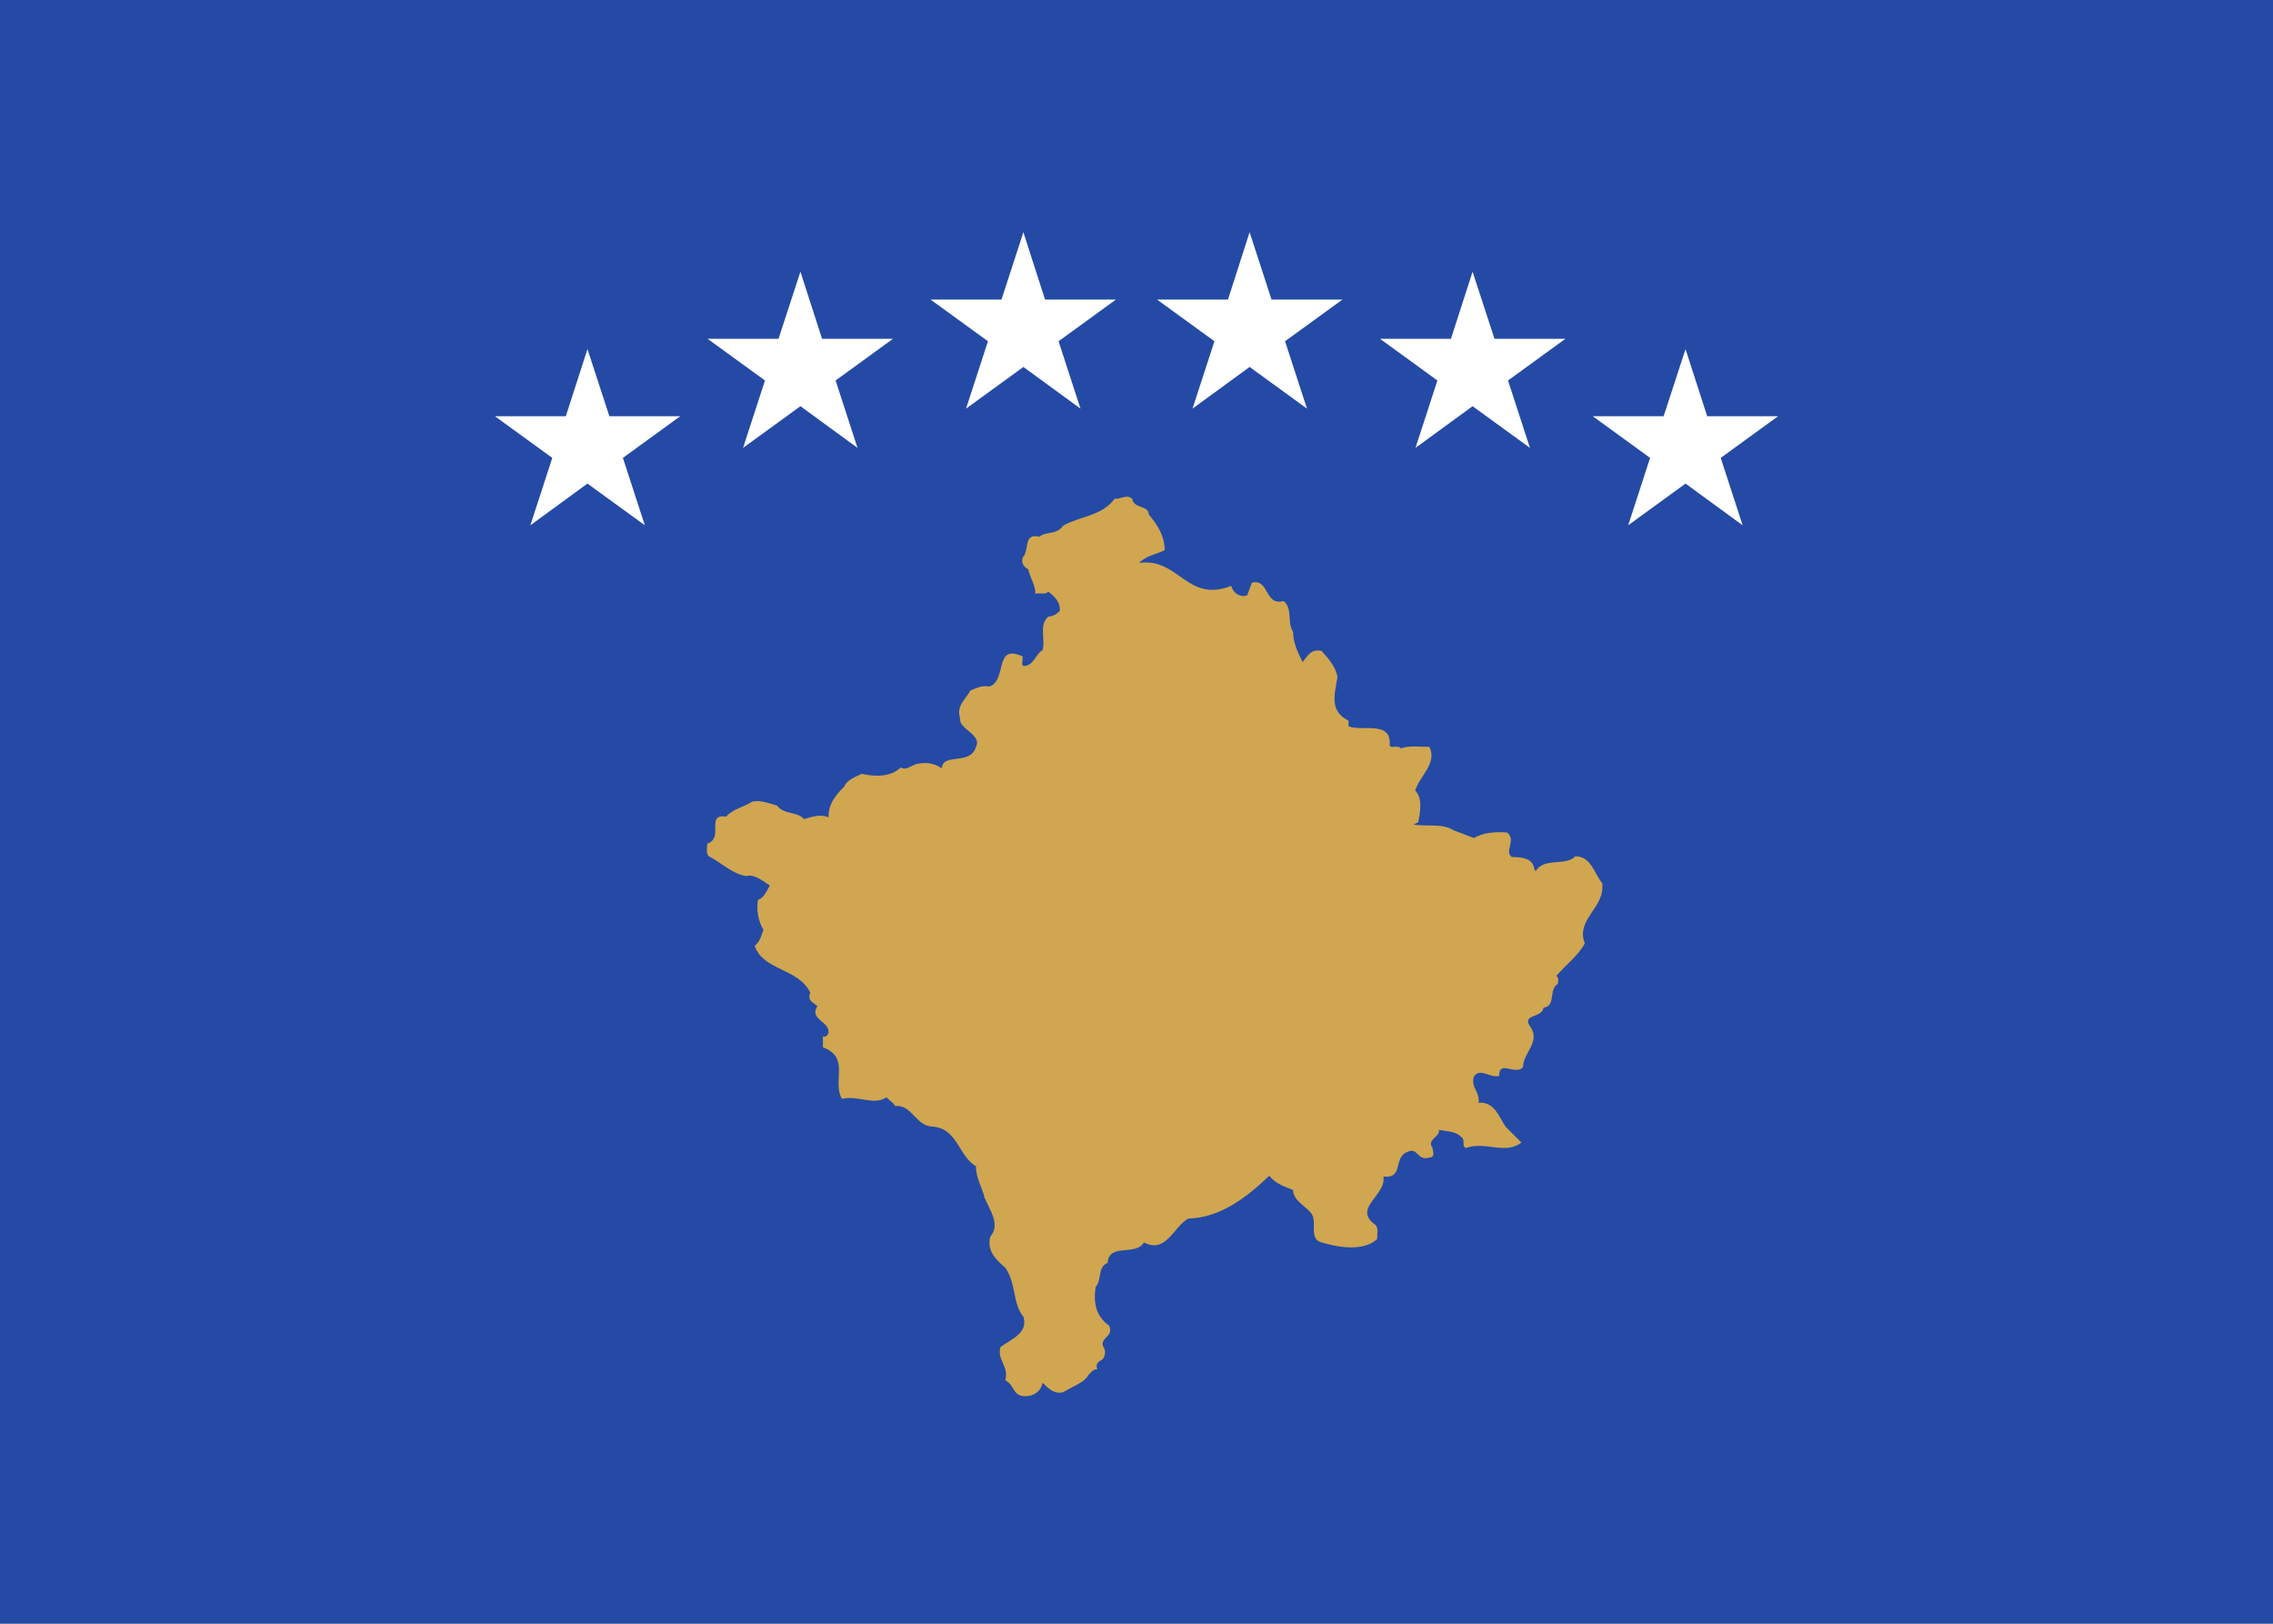
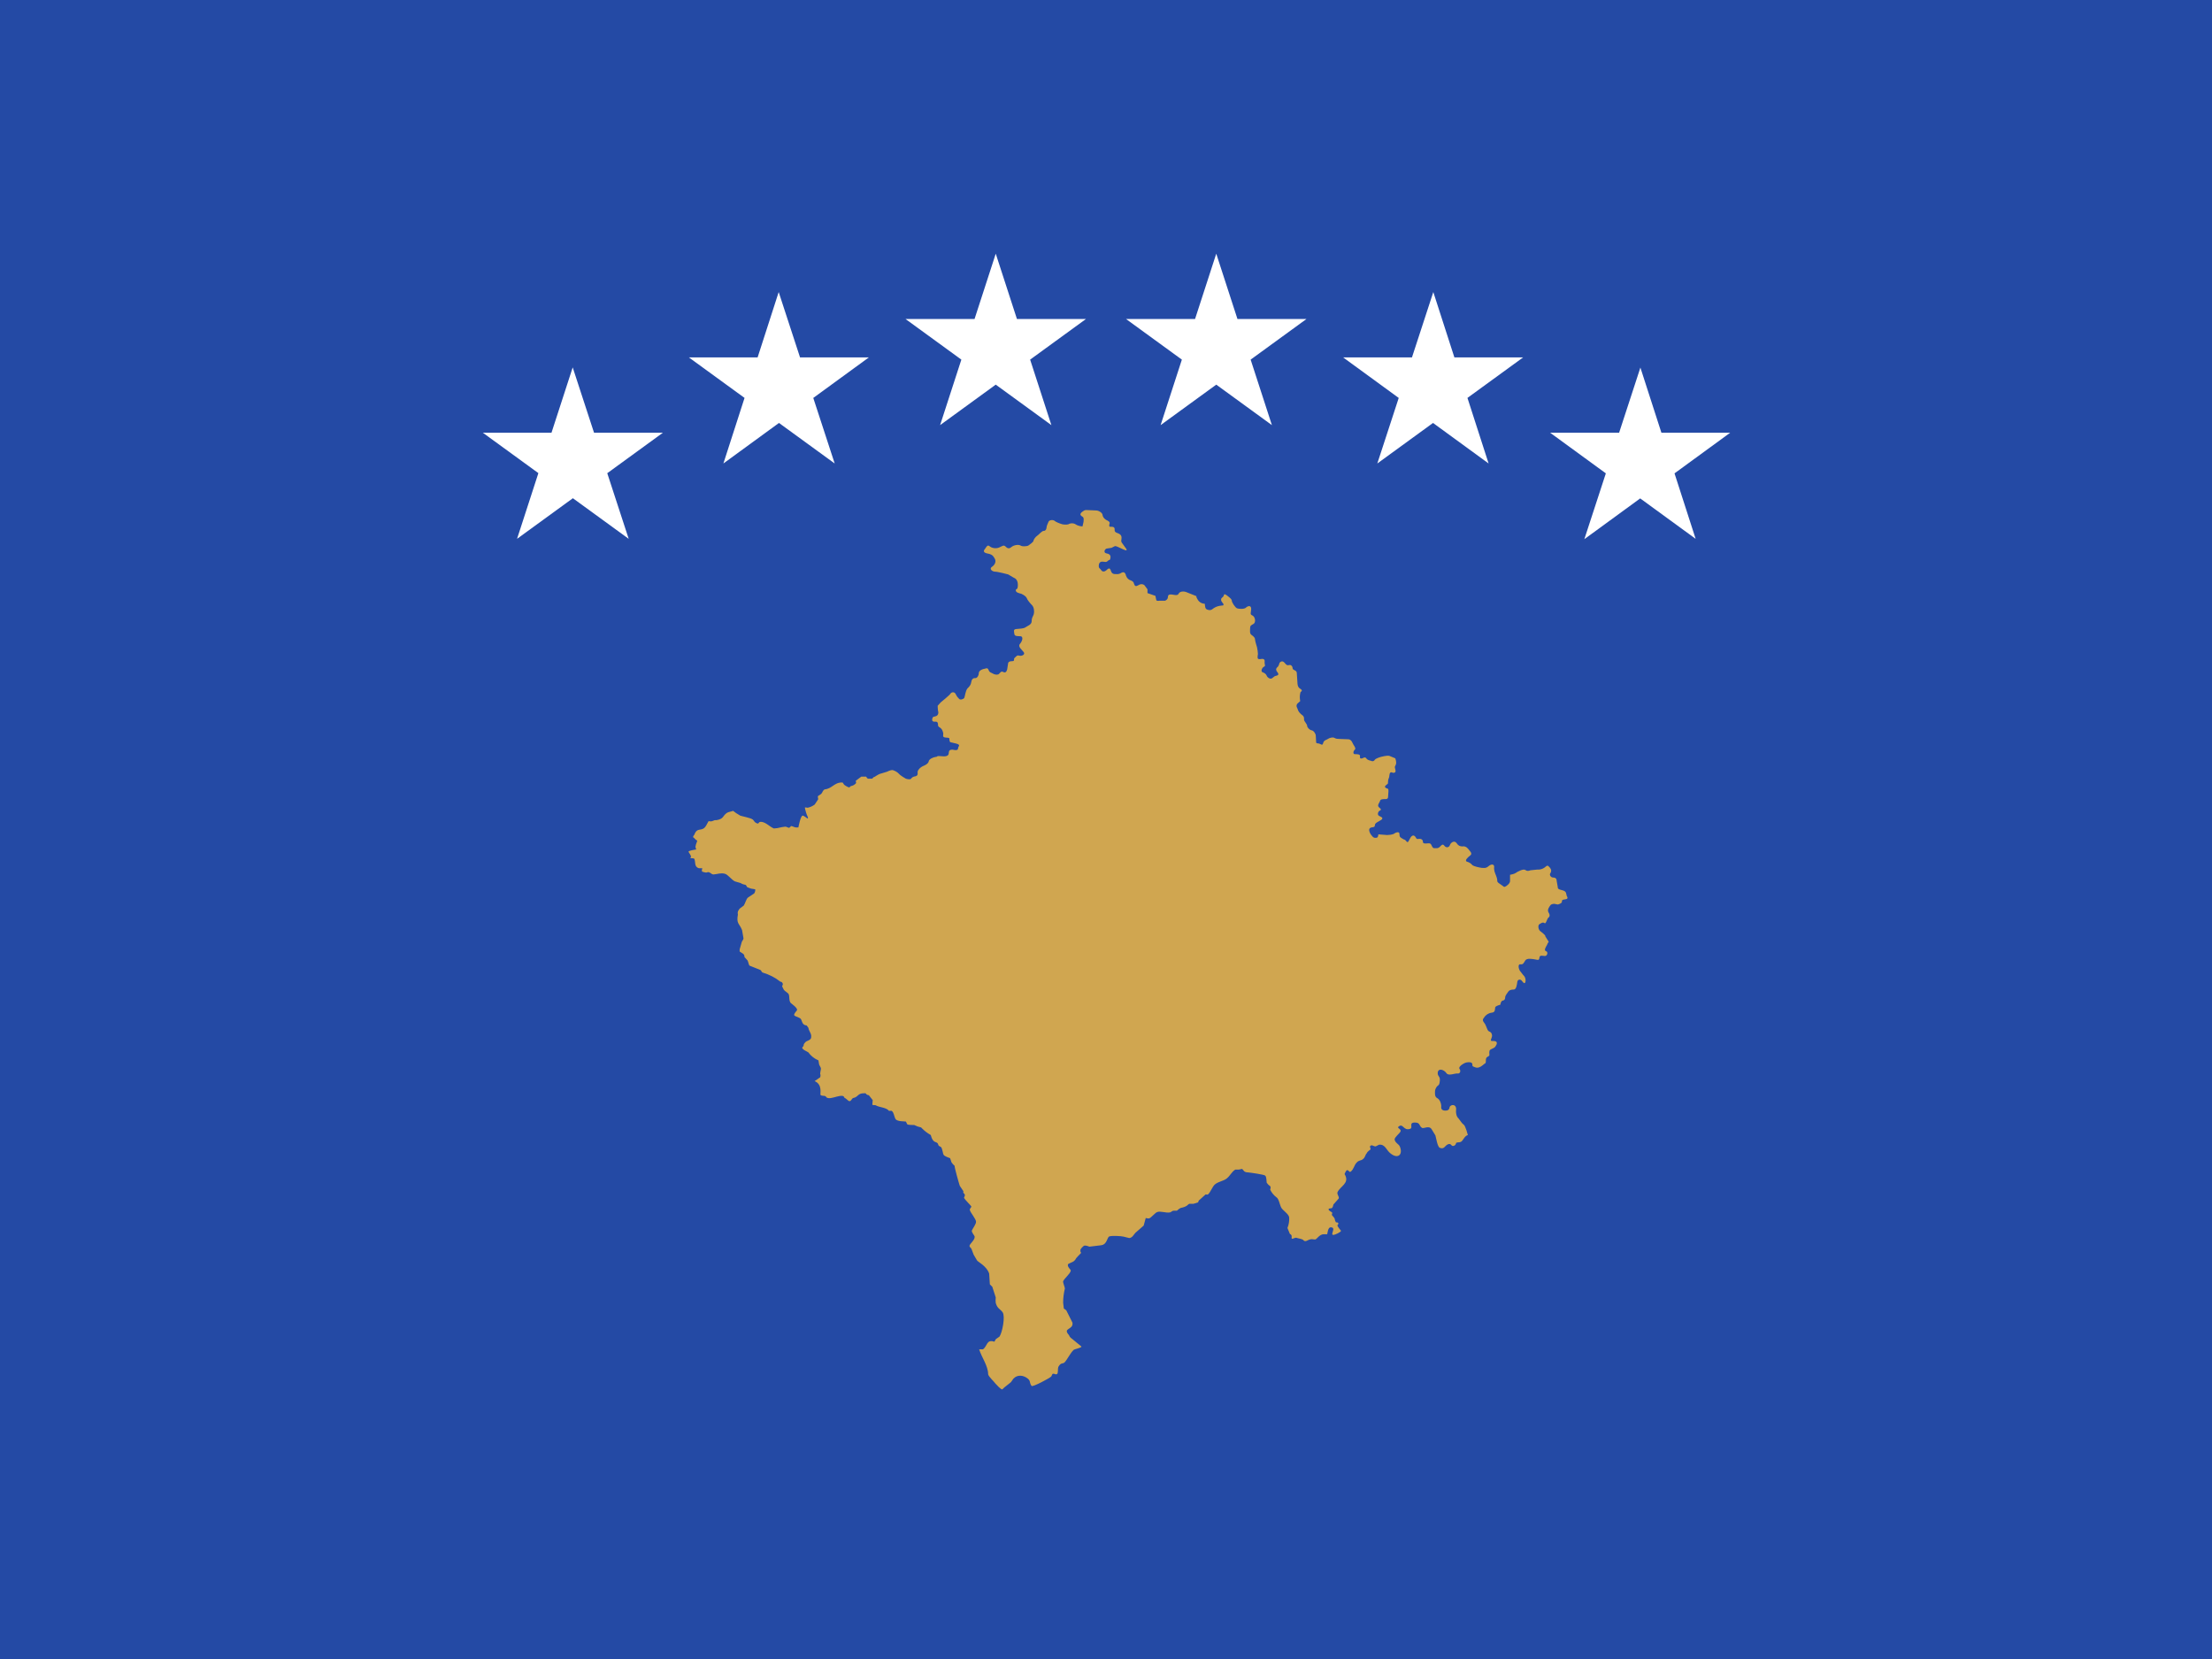
- <svg xmlns="http://www.w3.org/2000/svg" height="600" width="840" version="1.1" id="svg18">
-   <defs id="defs3" />
-   <g id="g132">
-     <path id="path5" fill="#244aa5" d="m0 0h840v600h-840z" />
-     <path id="path26" d="m 424.541,190.135 c 3.514,4.102 5.867,8.2 5.867,13.185 -2.951,1.459 -7.028,2.055 -9.381,4.691 14.651,-2.056 17.57,14.934 33.979,8.487 0.596,2.353 2.949,4.406 5.866,3.519 l 1.757,-4.679 c 6.432,-1.757 4.675,8.784 11.732,6.729 3.517,2.934 1.164,7.907 3.517,11.436 0,4.094 1.758,7.609 3.513,11.122 1.758,-2.04 2.919,-4.973 7.028,-4.094 2.919,3.216 5.272,6.15 5.865,9.663 -1.19,6.745 -2.948,12.597 4.08,16.11 v 2.055 c 4.706,2.055 15.248,-2.055 15.248,6.15 -0.598,2.934 2.918,0.298 4.109,2.055 2.919,-1.176 7.028,-0.58 10.541,-0.58 2.919,6.15 -3.513,10.541 -5.271,16.11 2.918,2.919 1.757,8.204 1.161,11.702 l -1.758,0.879 c 4.675,0.878 10.541,-0.565 14.652,2.071 l 7.624,2.918 c 3.513,-2.039 7.594,-2.352 12.298,-2.039 3.514,2.636 -1.191,7.028 1.758,9.067 4.11,0 7.624,0.597 8.188,4.111 l 0.596,1.16 c 2.919,-5.272 11.138,-1.758 14.652,-5.553 5.866,0 7.027,6.432 9.944,9.947 1.193,9.097 -9.944,13.209 -6.431,22.275 -2.353,4.391 -7.028,7.907 -10.541,12.016 1.16,0.596 0.564,2.04 0.564,2.918 -3.513,2.072 -0.564,8.22 -5.271,8.787 -0.565,3.826 -7.593,2.352 -5.271,6.461 4.705,6.15 -2.322,9.947 -2.322,15.53 -2.95,3.231 -8.816,-2.95 -8.816,3.231 -3.514,0.878 -7.028,-3.231 -9.35,0.283 -1.191,4.11 2.322,5.553 1.757,9.663 5.836,-0.597 7.594,5.271 9.947,8.785 l 5.866,5.866 c -5.866,4.675 -13.491,-0.597 -20.52,2.038 -1.757,-0.878 0,-3.2 -1.757,-4.078 -1.757,-2.072 -5.271,-2.072 -8.188,-2.637 0.565,2.637 -4.706,3.514 -2.353,6.714 0,0.878 1.16,3.514 -1.161,3.514 -4.706,1.475 -4.109,-4.078 -8.22,-2.04 -5.271,2.04 -1.16,9.947 -8.784,9.067 1.16,7.06 -11.703,11.735 -2.919,17.884 1.16,1.161 0.565,3.513 0.565,5.271 -5.272,4.706 -14.622,2.95 -20.488,1.191 -4.706,-1.191 -1.757,-7.059 -3.513,-10.259 -1.757,-2.949 -7.028,-4.988 -7.028,-9.098 -3.517,-1.445 -6.463,-2.351 -8.816,-5.272 -8.188,7.907 -18.163,15.53 -29.868,15.813 -5.271,2.635 -8.219,13.21 -16.409,8.815 -3.216,5.273 -12.895,0 -13.476,7.595 -3.812,1.474 -2.055,6.462 -4.391,8.784 -0.879,5.866 0,10.855 4.972,14.37 2.055,4.391 -4.393,4.391 -1.757,8.503 0.597,1.444 0,3.513 -0.878,4.109 -1.757,0.878 -2.337,1.758 -1.757,3.514 -1.459,0 -2.053,0.878 -3.216,2.039 -1.475,2.919 -6.15,4.393 -9.381,6.432 -3.216,0.878 -5.569,-1.444 -7.609,-3.513 -0.597,3.231 -3.231,4.988 -6.447,4.988 -4.691,0 -3.812,-4.11 -7.326,-5.866 1.459,-5.272 -3.231,-7.594 -1.757,-12.299 3.811,-2.918 10.244,-4.988 8.487,-11.137 -4.094,-4.958 -2.635,-12.299 -6.729,-18.166 -2.635,-2.322 -7.028,-5.835 -5.569,-11.42 3.812,-4.391 0,-9.663 -2.055,-14.338 -0.878,-3.827 -3.216,-7.34 -3.216,-11.734 -6.447,-3.796 -6.745,-13.773 -15.828,-14.651 -6.447,0 -7.609,-8.189 -14.056,-7.625 -0.596,-1.16 -2.055,-2.039 -3.231,-3.2 -4.675,3.2 -10.541,-0.878 -16.394,0.565 -3.812,-6.432 3.216,-15.217 -7.043,-19.045 v -4.078 c 1.176,0.564 1.757,-0.598 2.055,-1.193 0.581,-4.393 -7.326,-4.957 -4.094,-9.947 -1.757,-1.474 -3.812,-2.071 -2.635,-4.988 -4.407,-9.067 -17.585,-8.188 -20.519,-17.287 2.353,-2.039 2.353,-4.11 3.232,-5.866 -2.056,-3.514 -2.635,-7.311 -2.056,-11.107 2.056,-0.597 3.216,-3.231 4.393,-5.303 -2.635,-1.756 -5.852,-4.391 -8.785,-3.513 -5.271,-0.878 -9.083,-4.957 -13.773,-7.31 -1.176,-1.161 -0.58,-3.231 -0.58,-4.675 6.446,-2.072 -0.878,-11.154 7.028,-9.976 2.056,-2.635 6.447,-3.514 9.664,-5.569 3.231,-0.58 5.866,0.596 9.082,1.475 2.635,3.498 7.326,2.04 9.96,4.972 2.635,-0.596 5.867,-2.056 9.083,-0.596 0,-4.973 2.338,-7.907 5.866,-11.421 0.581,-2.04 3.797,-3.513 6.432,-4.675 4.989,1.161 10.841,1.161 14.37,-2.353 2.338,1.474 4.393,-1.459 7.028,-1.459 3.215,-0.596 5.851,0.282 8.204,1.757 0.282,-5.867 10.541,-0.879 12.597,-7.907 2.338,-4.691 -6.447,-6.447 -5.867,-10.557 -1.459,-4.691 2.056,-7.028 3.812,-10.244 2.055,-0.879 4.393,-2.055 7.028,-1.475 6.745,-2.338 1.474,-16.11 12.314,-11.122 0,1.46 -0.596,3.216 0.282,3.514 3.812,0 4.397,-4.397 7.044,-5.866 1.16,-4.094 -1.474,-9.082 2.04,-12.299 1.757,-0.297 3.231,-0.878 4.393,-2.353 0,-3.216 -1.757,-4.972 -4.393,-7.028 -0.878,1.464 -3.216,0.298 -4.687,0.879 0,-3.514 -2.044,-5.851 -2.64,-9.083 -1.757,-0.878 -2.635,-2.337 -2.04,-4.393 2.635,-2.635 0,-9.082 6.15,-7.62 2.338,-2.043 6.447,-0.584 8.785,-4.098 6.15,-3.513 14.353,-3.513 19.044,-9.96 2.055,0.297 4.393,-1.757 6.447,0 0.582,3.811 6.151,2.336 6.151,5.858" style="fill:#d0a650" />
-     <path style="fill:#ffffff" d="m 469.9,110.7 -8.1,-24.9 -8,24.9 h -26.2 l 21.2,15.4 -8.1,24.9 21.1,-15.4 21.2,15.4 -8.1,-24.9 21.2,-15.4 z" id="polygon37" />
-     <path style="fill:#ffffff" d="m 552.3,125.2 -8.1,-24.8 -8,24.8 H 510 l 21.2,15.4 -8.1,24.9 21.1,-15.4 21.2,15.4 -8.1,-24.9 21.2,-15.4 z" id="polygon39" />
-     <path style="fill:#ffffff" d="m 630.9,153.8 -8,-24.8 -8.1,24.8 h -26.2 l 21.2,15.4 -8.1,24.9 21.2,-15.4 21.1,15.4 -8.1,-24.9 21.2,-15.4 z" id="polygon41" />
-     <path style="fill:#ffffff" d="m 386.2,110.7 -8,-24.9 -8.1,24.9 h -26.2 l 21.2,15.4 -8.1,24.9 21.2,-15.4 21.1,15.4 -8.1,-24.9 21.2,-15.4 z" id="polygon43" />
-     <path style="fill:#ffffff" d="m 303.8,125.2 -8,-24.8 -8.1,24.8 h -26.2 l 21.2,15.4 -8.1,24.9 21.2,-15.4 21.1,15.4 -8.1,-24.9 21.2,-15.4 z" id="polygon45" />
-     <path style="fill:#ffffff" d="m 225.2,153.8 -8.1,-24.8 -8,24.8 h -26.2 l 21.2,15.4 -8.1,24.9 21.1,-15.4 21.2,15.4 -8.1,-24.9 21.2,-15.4 z" id="polygon47" />
-   </g>
+ <svg xmlns="http://www.w3.org/2000/svg" id="flag-icons-xk" viewBox="0 0 640 480">
+   <path fill="#244AA5" d="M0 0h640v480H0z" />
+   <path fill="#D0A650" d="M253 224.8s1.2-.8 1.6-.9l2-.6s1-.5 1.5-.5 1.6.6 2 1.1 2 1.4 2 1.4 1.2.4 1.5 0q.4-.6 1.3-.7.7-.2.6-.9c-.1-.7.2-.9.6-1.4.5-.5 1.3-.8 1.3-.8s1.2-.5 1.3-1.2 1.3-1.2 2-1.3c.7 0 0-.4 1.8-.2 1.7.2 2-.4 2-.9.1-.5 0-1 1.1-1q1.6.4 1.6-.4c0-.6 1-1-.7-1.4-1.8-.5-1.6-.1-1.8-1 0-.7 0-.6-1.1-.7s-.6-.7-.7-1.3q-.2-.9-.6-1.3c-.3-.4-.9-.4-.9-1s-.1-1-.7-1q-1 .1-1-.5 0-1 .8-1 1-.2 1-1.2c-.2-.6-.2-1.9-.2-1.9l.9-1s2.6-2.1 2.8-2.5 1.1-.7 1.5.1.6 1 1 1.4c.3.4 1.3.1 1.5-.3s.3-1.9.9-2.7q1-.9 1.1-1.8.2-1.3 1.2-1.2c.6 0 1-.9 1-1.4q0-.8 1.2-1.2c.8-.1 1.3-.6 1.6.2s.6.7 1.1 1q1 .6 1.8.3c.5-.4.7-1 1.3-.7q.9.5 1.2-.7l.3-1.9s.1-.5 1.1-.5.3-.6.8-1 .6-.8 1.3-.6 1.8-.3 1.3-1-1.8-1.6-1.1-2.4 1-2 .3-2.2c-.7-.1-1.8.1-1.9-.6-.1-.8-.4-1.4.5-1.5s2.2-.1 2.7-.5 1.8-.7 1.8-1.8.4-1.3.6-2 .1-2-.5-2.6-1.4-1.6-1.5-2q-.3-.7-1.6-1.3c-.8-.2-1.6-.4-1.6-1s.6.1.6-1.6-1.1-2-1.1-2l-1.7-1s-3-.8-3.8-.8-1.8-.8-.9-1.4 1.2-1.5.9-2.2c-.4-.7-.6-1.3-1.9-1.6q-2-.3-1-1.4c.5-.7.7-1.3 1.4-.7.6.5 1.8.7 2.7.3s1.3-.8 1.8-.3 1 .8 1.7.2 2-.8 2.6-.5c.5.4 2 .3 2.4 0s1.4-1 1.4-1.3.6-1.2 1.1-1.5 1.3-1.4 1.9-1.4.8-.7.8-1c0-.5.5-1.4.6-1.7s1.2-.8 2 0c.9.5 2 .8 2 .8s1 .2 1.7 0a2 2 0 0 1 2.1 0c.9.6 2 .6 2 .6l.3-1.3c0-.4.2-1.2-.3-1.5s-1-.7-.1-1.4 1-.5 1.9-.5l2.2.1c.7 0 1.8.7 1.8 1.3q.1.8 1 1.4c.6.3 1.3.6 1 1.2q-.3 1 .6.8 1 0 .9.9-.1.7 1 1 1 .4 1 1.2c0 .8-.2.9 0 1.4l1 1.4s1.3 1.5-.4.7c-1.6-.7-2-1-2.5-1l-1 .5-1.3.2c-.6 0-1.2 1.2-.2 1.4q1.3.2 1.2 1.2c-.1 1-.3.5-.8 1s-.8.2-1.6.2-1 .7-1 1.3.3.6.6 1q.6 1 1.6.2c.5-.5 1-.9 1.3.1s.9 1 1.5 1q.9.1 1.6-.4 1-.5 1.3.9.4 1 1.3 1.3t1 1q.3 1 1.1.5 1.1-.7 1.9-.1l.9 1.2v1.1l2.3.8.2 1q0 .6 1 .4h1.6s.8-.3.8-1q0-.9 1-.8c.5 0 1.8.5 2.1-.2s1.4-.8 2.2-.5l3 1.2s-.3 0 .4 1.1 2 1.1 2 1.1 0 1 .3 1.4 1.3.6 1.8.2q1-.8 2.1-1c1.1-.2 1.2 0 1.2-.4s-.7-.7-.7-1.4.7-.6.8-1.3c.1-.6.8 0 1.3.4s1 .8 1 1.2c0 .5 1 2 1.5 2.2s2.1.3 2.6-.2 1.6-.8 1.5.5-.4 1.4.4 1.8 1 2 .3 2.4-1 .5-1 1.2-.2 1.6.4 2q1 .7 1 1.2c0 .5.6 2.4.6 2.4s.4 1.9.2 2.3c0 .5-.3 1.2.7 1.1q1.4-.3 1.3.7c-.1 1 .4 1.2-.2 1.5s-1 1.4-.4 1.6q.9.3 1.2 1c.1.4 1 1.2 1.6.7s.7-.6 1.2-.7.8-.4.3-1q-.7-.8-.1-1.4c.5-.3.7-1.3.7-1.3s.7-1 1.5 0 1 .6 1.5.6.8.5.8 1 1.2.5 1.2 1.3l.2 3s0 1.1.7 1.5q1 .6.2 1-.3 1-.2 2c.1 1 .2.5-.3 1q-1 .7-.5 1.6c.3.6.2 1 1.1 1.8 1 .7.9 1 .9 1.6 0 .5.9 1.3.9 1.8s.7 1.2 1.3 1.3 1.2 1 1.2 1.6l.1 1.9s0 .3.6.3 1.2.8 1.4 0c.2-1 1-1 1.4-1.3s1.4-.6 1.9-.3 1 .3 1.5.3l2.6.1s.6 0 1 .8c.3.8 1.3 1.8.8 2.2s-.6 1.3 0 1.3 1.5 0 1.5.5q-.2 1 .7.7.8-.5 1.1 0t1.3.7q.8.4 1.2-.3c.3-.4 1.7-.8 1.7-.8s1.8-.5 2.5-.3l1.7.7s.4 1 .2 1.7-.5.5-.2 1.5-.3 1-.7 1q-.9-.5-1 .7c0 .8-.4 1-.4 1.8s0 .6-.5 1q-.8.6.1 1c.7 0 .5.8.5 1.2l-.1 1.4s0 .5-.7.5-1.5 0-1.6.5-1 1.3-.3 1.9q1 .7.1 1c-.4.3-.8 1.3.2 1.6q1.2.5.2 1.1c-.6.4-1.7.8-1.7 1.4s-.3.6-1 .7q-1.2.3-.2 2c.8 1.1 1 1 1.6 1s.6-1 .6-1l2.5.2q1 0 1.9-.3c.5-.4 1.7-.9 1.7 0s.3 1 .8 1.3c.6.5.7.1 1.2.8.5.6.6 0 1-.7.3-.7 1-1.4 1.6-.6.5.9.5.6 1.2.6s1 .4 1 .9.6.5 1.5.4.9.5 1.2 1 .5.4 1 .4q.7.1 1.2-.4c.4-.4.8-1 1.3-.3s1.4.5 1.6-.2c.3-.8 1.3-1.4 1.9-.6.6.9 1 .9 1.6 1q1-.2 1.7.6c.4.6 1.5 1.4.7 2s-1.7 1.5-1 1.8a3 3 0 0 1 1.6 1c.5.4 2 .7 2.7.8.7 0 1.2.2 2-.5s1.7-.6 1.6.3.3 1.8.3 1.8.6 1.4.6 1.9-.1.6 1 1.3c1 .6.8 1 1.7.4q1.1-.8 1-1.5v-1.7s1.2-.2 1.6-.5c.5-.4 2.3-1.3 2.8-.9s1 .3 1.5.1l1.9-.2c.4 0 1.2.1 2.2-.6.9-.8.9-.6 1.5 0q.7.8.2 1.6c-.4.4 0 1.3.8 1.3s1 .5 1 1l.3 1.7c0 .4 0 .7 1.4 1 1.2.3 1 1 1.2 1.6q.6.9-.4 1c-1 .1-1 .3-1 .8-.2.5-1.2.7-1.2.7l-1-.2s-.8 0-1.1.4-1 1.3-.6 2q.7 1.1 0 1.6c-.4.3-.7 1.9-1.1 1.6-.5-.4-1 0-1.5.3s-.4 1.7.5 2.2q1.4 1.1 1.2 1.3l1 1.6s-.3.3-.5.9c-.3.5-1 1.6-.3 1.8s.4 1.4-.3 1.4-1.5-.4-1.6.5-.5.6-1.2.5-2.4-.5-2.9.3-.6 1.2-1.4 1.1-.5 1.3-.2 1.8l1 1.3s.7.5.7 1.6q-.1 1.4-1 .2c-.4-.7-1.3-.6-1.4.2s-.3 2.2-1 2.2q-1.2 0-1.6.6c-.3.4-.9 1.2-.9 1.6s-.1.9-.7 1-.7 1.2-.7 1.2-1.4.3-1.5.8.1 1.4-1 1.5a3 3 0 0 0-2.2 1.4q-.7.7 0 1.5c.7.8.8 2.2 1.4 2.5q.9.3.9 1.3c-.1.9-.8 1.5.1 1.5q1.6-.1 1.2 1c-.4.7-.4.8-1 1.1-.8.4-1.1.4-1.1 1.2s.2.9-.4 1.2-.6.7-.6 1.4-.2.4-.9 1.1q-1.2 1-2.2.6c-1-.4-.7-.2-.8-.9s-1.1-.6-1.7-.5-1.4.7-1.4.7-1 .7-.6 1.2.2 1.4-.6 1.3-2.6.8-3.2-.1-2.2-1.6-2.5-.3c-.2 1.2.7 1.1.6 2.4s-.3 1.3-.8 1.7q-.5.6-.6 1.3c0 .5-.2 1.7.6 2.1s1.2 1.6 1.2 2.3q-.2 1.1.8 1.3 1.5.2 1.6-.9c.1-.7 1.7-1.2 1.9.3q-.2 2.1.7 2.9c.5.6 1 1.5 1.5 1.8s1.2 3 1.2 3c-1.1.3-1.4 1.8-2.1 2-.4.2-.9 0-1.3.3q-.1.6-.6.8c-.9.4-.7-.9-1.8-.4-.9.4-1 1.5-2.3 1-.7-.2-1.1-3-1.3-3.6l-1.1-1.8c-.8-1.2-2.3 0-2.8-.4-.8-.5-.5-1.4-1.7-1.5-2.4-.2-.7 1.5-1.7 1.8-2 .7-2-1.8-3.4-.6-.5.4 1 .7.6 1.4-.3.6-1.7 1.6-1.7 2.3.2 1 1.2 1.3 1.5 2 1 2.3-.5 3.8-2.7 2-1.2-.9-1.5-2.7-3.3-2.5l-1 .5c-.5 0-.8-.4-1.3-.3-.7.3 0 .8-.2 1.2 0 0-1 .7-1 1-.6.6-.4 1.2-1.2 1.8-.6.5-1.1.2-1.8 1-.7.7-.8 1.9-1.7 2.6-.5.4-.8-1.1-1.4-.1l-.2.4q-.3.4 0 .7c1.2 2.4-1.4 3.2-2.2 4.9-.3.7.6 1.3.3 1.9l-1.5 1.7c0 .2-.2.8-.4 1s-1 0-1 .4.8.7 1 .9-.2.7 0 .8c1.2 1.3.5.9 1.1 2 .1.2.5-.1.7.3s-.4.4-.2.8c0 .2 1 1.4 1 1.4 0 .4-1.8 1.2-2.2 1.2-1.1 0 1-2.2-.8-2.2-.8 0-.9 1.7-1 2h-1c-1.2 0-2 1.4-2.4 1.5s-1-.2-1.5 0c-.4 0-1 .5-1.4.5q-.4 0-.7-.4c-.5-.3-1.5-.4-2-.6-.4 0-1 .4-1.2.3-.3-.2.3-1-.6-1.4l-.7-1.7q.6-1.5.5-3.1c-.2-1.1-2-2-2.4-3-.3-.6-.6-2.4-1.3-2.8a6 6 0 0 1-1.8-2.2c0-.2.3-.6 0-1q-.6-.4-1-1c-.1-.4 0-1.8-.5-2.1s-4-.8-5-.9q-.6 0-1-.3l-.6-.7-1 .2h-1c-1.1.7-1.4 1.7-2.5 2.6-1.1.8-2.3.8-3.4 1.7-.7.6-1.2 2.1-1.9 2.8-.3.3-.7 0-.8.1l-2 1.8q0 .3-.2.5l-1.3.4h-1.2c-.5.2-.5.8-2.5 1.2l-.5.3-.6.5h-.9c-.5 0-.8.5-1.2.5-1 .2-2.8-.5-3.6-.1-.5.1-1.8 1.7-2.3 1.8q-.4.1-1-.1l-.6 2.2-2.4 2.1-.8 1q-.5.5-1 .5l-1.6-.4c-.8-.2-3.3-.3-4-.1-.9.1-.6 2.4-2.6 2.6l-3.3.4c-.1 0-.8-.4-1.5-.3-.3.1-1.1 1-1.1 1.2v.5l.2.4c-.4.5-1.4 1.3-1.7 2l-.4.4c-.2.2-1.6.7-1.7.9-.3.8 1 1.6.8 1.9-.3 1-1.7 2-2.2 3-.1.4.5 1.7.5 2.1q-.5 2.1-.5 4.1l.2 1.7.7.5 1.8 3.6c.3 2.2-3 1.4-1 3.6q.2.6.8 1l2.8 2.3c0 .4-2 .7-2.3 1-1 1-1.7 2.6-2.6 3.6-.6.5-1-.1-1.8 1.3-.2.5 0 1.6-.3 2-.5.4-.8-.2-1.3 0-.2 0-.3.7-.5.8-.5.5-5.2 3-5.6 2.7-.2-.1-.5-.9-.5-1.1q-.1-.6-.6-1c-1.2-1-3-1.3-4.2 0l-.7 1-2 1.6-.5.5c-.5 0-1.6-1.3-2-1.7-.4-.6-2-2-2.1-2.7 0-2.4-1.9-4.9-2.6-7.2h1.1c1.3-.9 1-3 3.3-2.2.3-.4.3-.8.8-1l.7-.5c.8-1.2 1.7-5.8.9-7-.7-1-1.5-1-2-2.7q-.1-.7 0-1.6l-1-3.1-.7-.7-.2-3.1c-.7-2.2-3.4-3.5-3.5-3.8l-1-1.7-.6-1.6c-.1-.3-.6-.6-.6-.9 0-.6 1.6-1.7 1.5-2.7 0-.3-1-1.3-.8-1.8s1.2-1.8 1.2-2.5c0-.8-1.6-2.6-1.8-3.4-.1-.5.6-.8.4-1.1s-1.8-1.9-2-2.3c-.3-.3.5-.7 0-1.3-.6-.5-.1-.4-.3-.8l-1-1.5c-.2-.5-1.6-5.5-1.5-5.8q-.5-.4-.9-1l-.4-1.2s-1.6-.5-1.9-1c-.2-.3-.3-1.6-.7-2.2l-.7-.4-.3-.7c-.5-.6-1.4 0-2-2.4q-1.4-.8-2.4-1.8l-.4-.4q-1-.2-2-.7c-.3 0-1.8 0-2-.2l-.4-.8c-.8-.1-2.2 0-2.9-.6-.5-.5-.6-2.8-1.6-2.5h-.4c-.7-1-2.9-1-3.8-1.6-.2-.1-1 0-1-.2l.1-1.3-1.1-1.4c-.9-.2-.6-.3-1-.6-1.5 0-1.7.2-2.6 1q-.4.3-1 .4c-.5.3-.6 1.2-1.3.8l-.6-.5c-.4-.4-.6-.2-.8-.8-1.2-.7-4.5 1.5-5.2 0-.6-.3-1 0-1.5-.4-.2-.2.7-3-1.7-4l1.6-1.1q.2-.6 0-1c0-.5.3-1.4.2-1.7l-.5-1-.2-1.2-.8-.4q-1-.6-1.7-1.4l-.4-.5c-.4-.3-1.8-.8-1.8-1.4l.4-.5q0-.5.3-.8c.6-1 2.1-.5 1.9-2.2-.1-.8-.7-1.4-.8-2.2l-.5-.7c-1.5-.1-1.3-1.6-1.8-2-1.5-1-2.7-.4-1-2.4.2-.7-1.5-1.8-1.8-2.1-.6-.6-.3-1.9-.6-2.5 0-.3-1.1-.9-1.4-1.3l-.5-1v-.1q.4-.6 0-1c-.1-.3-.6-.2-.7-.4q-2-1.6-4.9-2.5c-.5-.2-.3-.6-.8-.8l-3-1.2c-.2 0-.4-1.1-.6-1.5l-.9-1c0-1-.6-1-1.4-1.6v-.6l.6-2.1c.1-.4.6-.8.5-1.2l-.4-2.3c-.8-2-1.7-1.8-1.2-4.5q-.2-.8.3-1.4l.2-.3 1.2-.9c.4-.6.7-1.9 1.2-2.3l1.8-1.2c.2-.2.4-.9.3-1.2l-1.2-.2-1.1-.4-.3-.5-.2-.2q-.8-.1-1.4-.5l-1.7-.5c-1-.5-2-2-2.9-2.2-1.2-.3-2 .1-3.2.2-.7 0-.7-.4-1.3-.6-.8-.3-.2.4-2-.2-.3-.2 0-.8 0-1h-1c-1.4-.4-.9-1.8-1.3-2.7-.1-.2-.8-.2-1-.2l-.2-.2.2-.1c.2-.4-.7-1.4-.7-1.6.1-.3 2-.6 2.2-.6q0-.4-.2-.7.1-.8.5-1.7v-.2c-.6-.3-.7-.7-1.2-1q.1-.4.4-.7c.9-2.5 2.3-.5 3.5-2.8l.6-1.1h.2q.4.1.8 0l.8-.3h.5c2.2-.4 1.7-1.2 3-2.1.4-.3 1.4-.4 1.8-.6q.7.6 2.1 1.4c.7.2 3 .7 3.4 1 .5.2.6.8 1 1 1.3.8.5-.4 1.8-.2s2.3 1.4 3.5 1.9l1-.1c.3-.1 2.3-.5 2.5-.4l.8.3c.3.1.5-.5.8-.5.8.2.8.5 2 .4 0 0 .6-3.3 1.2-3.4.3-.1 1.2.7 1.4.8.4.1 0-.7 0-.7-.2-.3-.8-2.3-.7-2.5l.8.1q1-.2 2-.9l1-1.5c.1-.2-.2-.8 0-1l.9-.6c.4-.4.4-1 1-1.3 2-.2 2.7-1.8 4.6-2h.6l.4.6c0 .1 1.3.9 1.5.8q.3-.1.5-.4c.3.1 1.4-.5 1.5-.9l-.1-.6 1.6-1.2h1.4q.2.4.5.6h1.2c.2 0 .3-.5.7-.5" />
+   <path fill="#FFF" d="M351.9 73.4 368 123l-42.2-30.7H378L335.8 123zm62.8 11.1 16 49.6-42.1-30.7h52.1l-42.2 30.7zm59.9 21.8 16 49.6-42.1-30.7h52.1L458.4 156l16.2-49.6zM288.1 73.4 272 123l42.2-30.7H262l42.2 30.7zm-62.8 11.1-16 49.6 42.1-30.7h-52.1l42.2 30.7zm-59.6 21.8 16.2 49.6-42.2-30.7h52.1l-42.2 30.7z" />
</svg>
